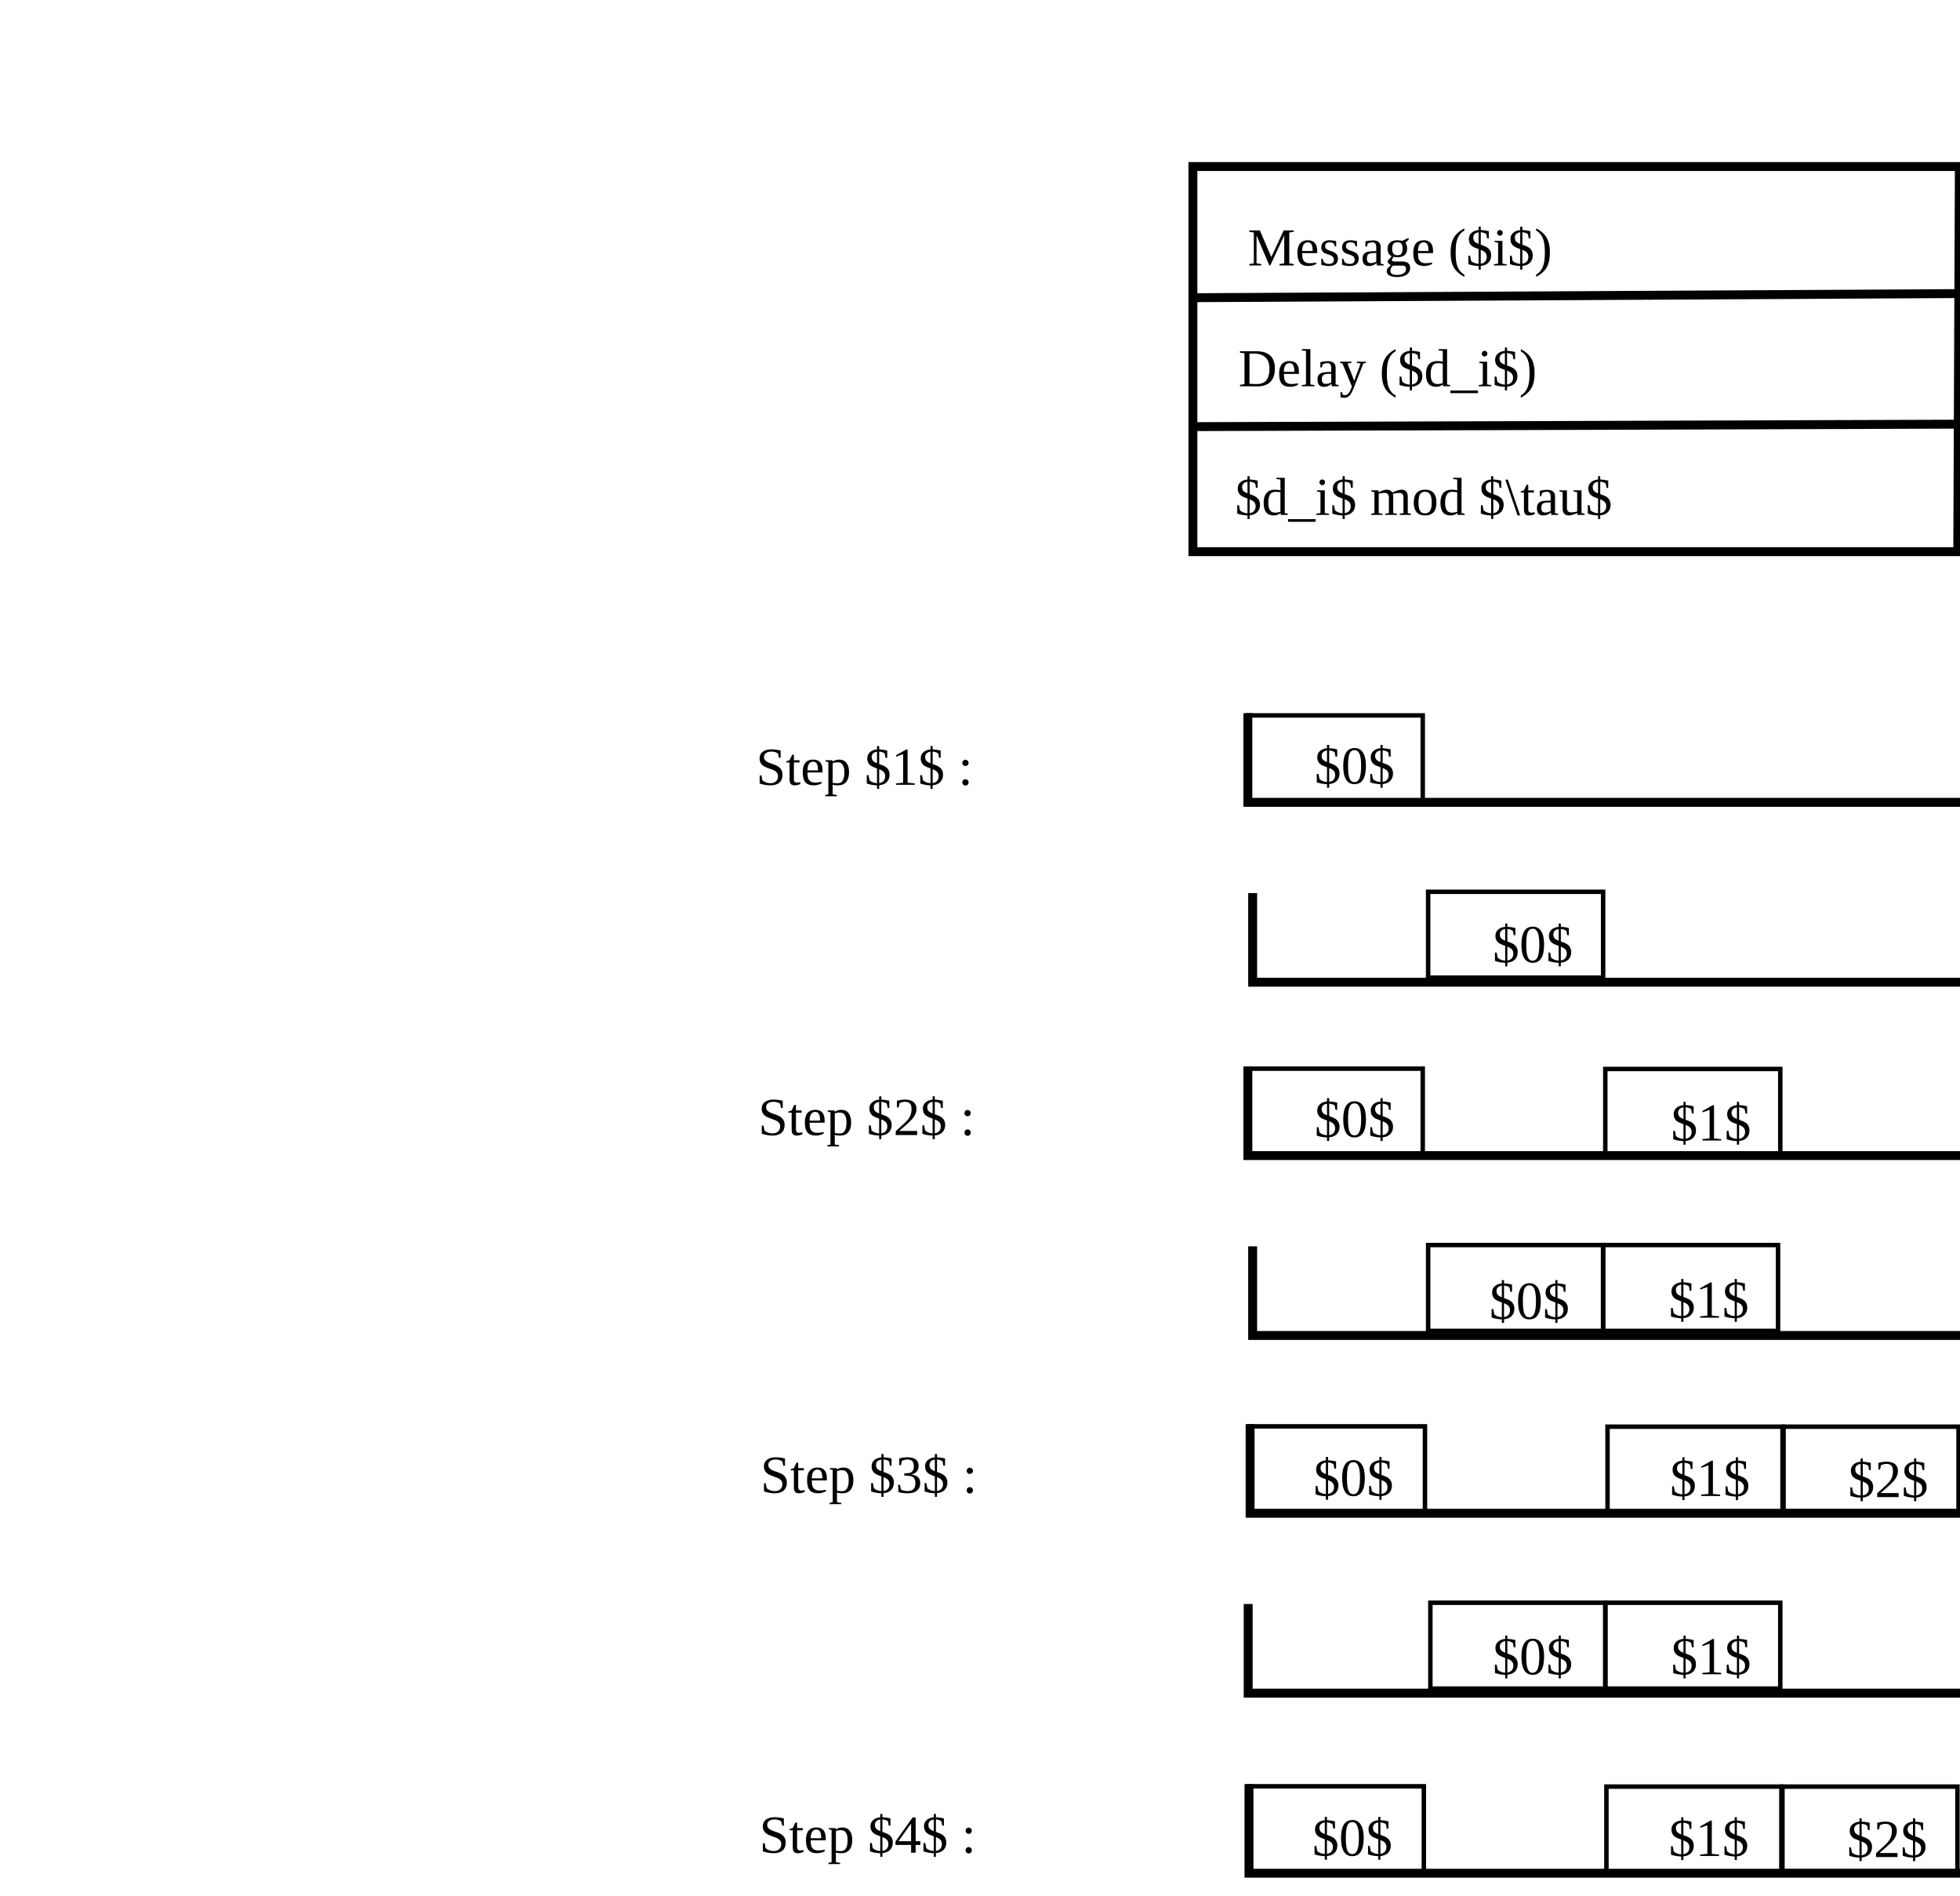
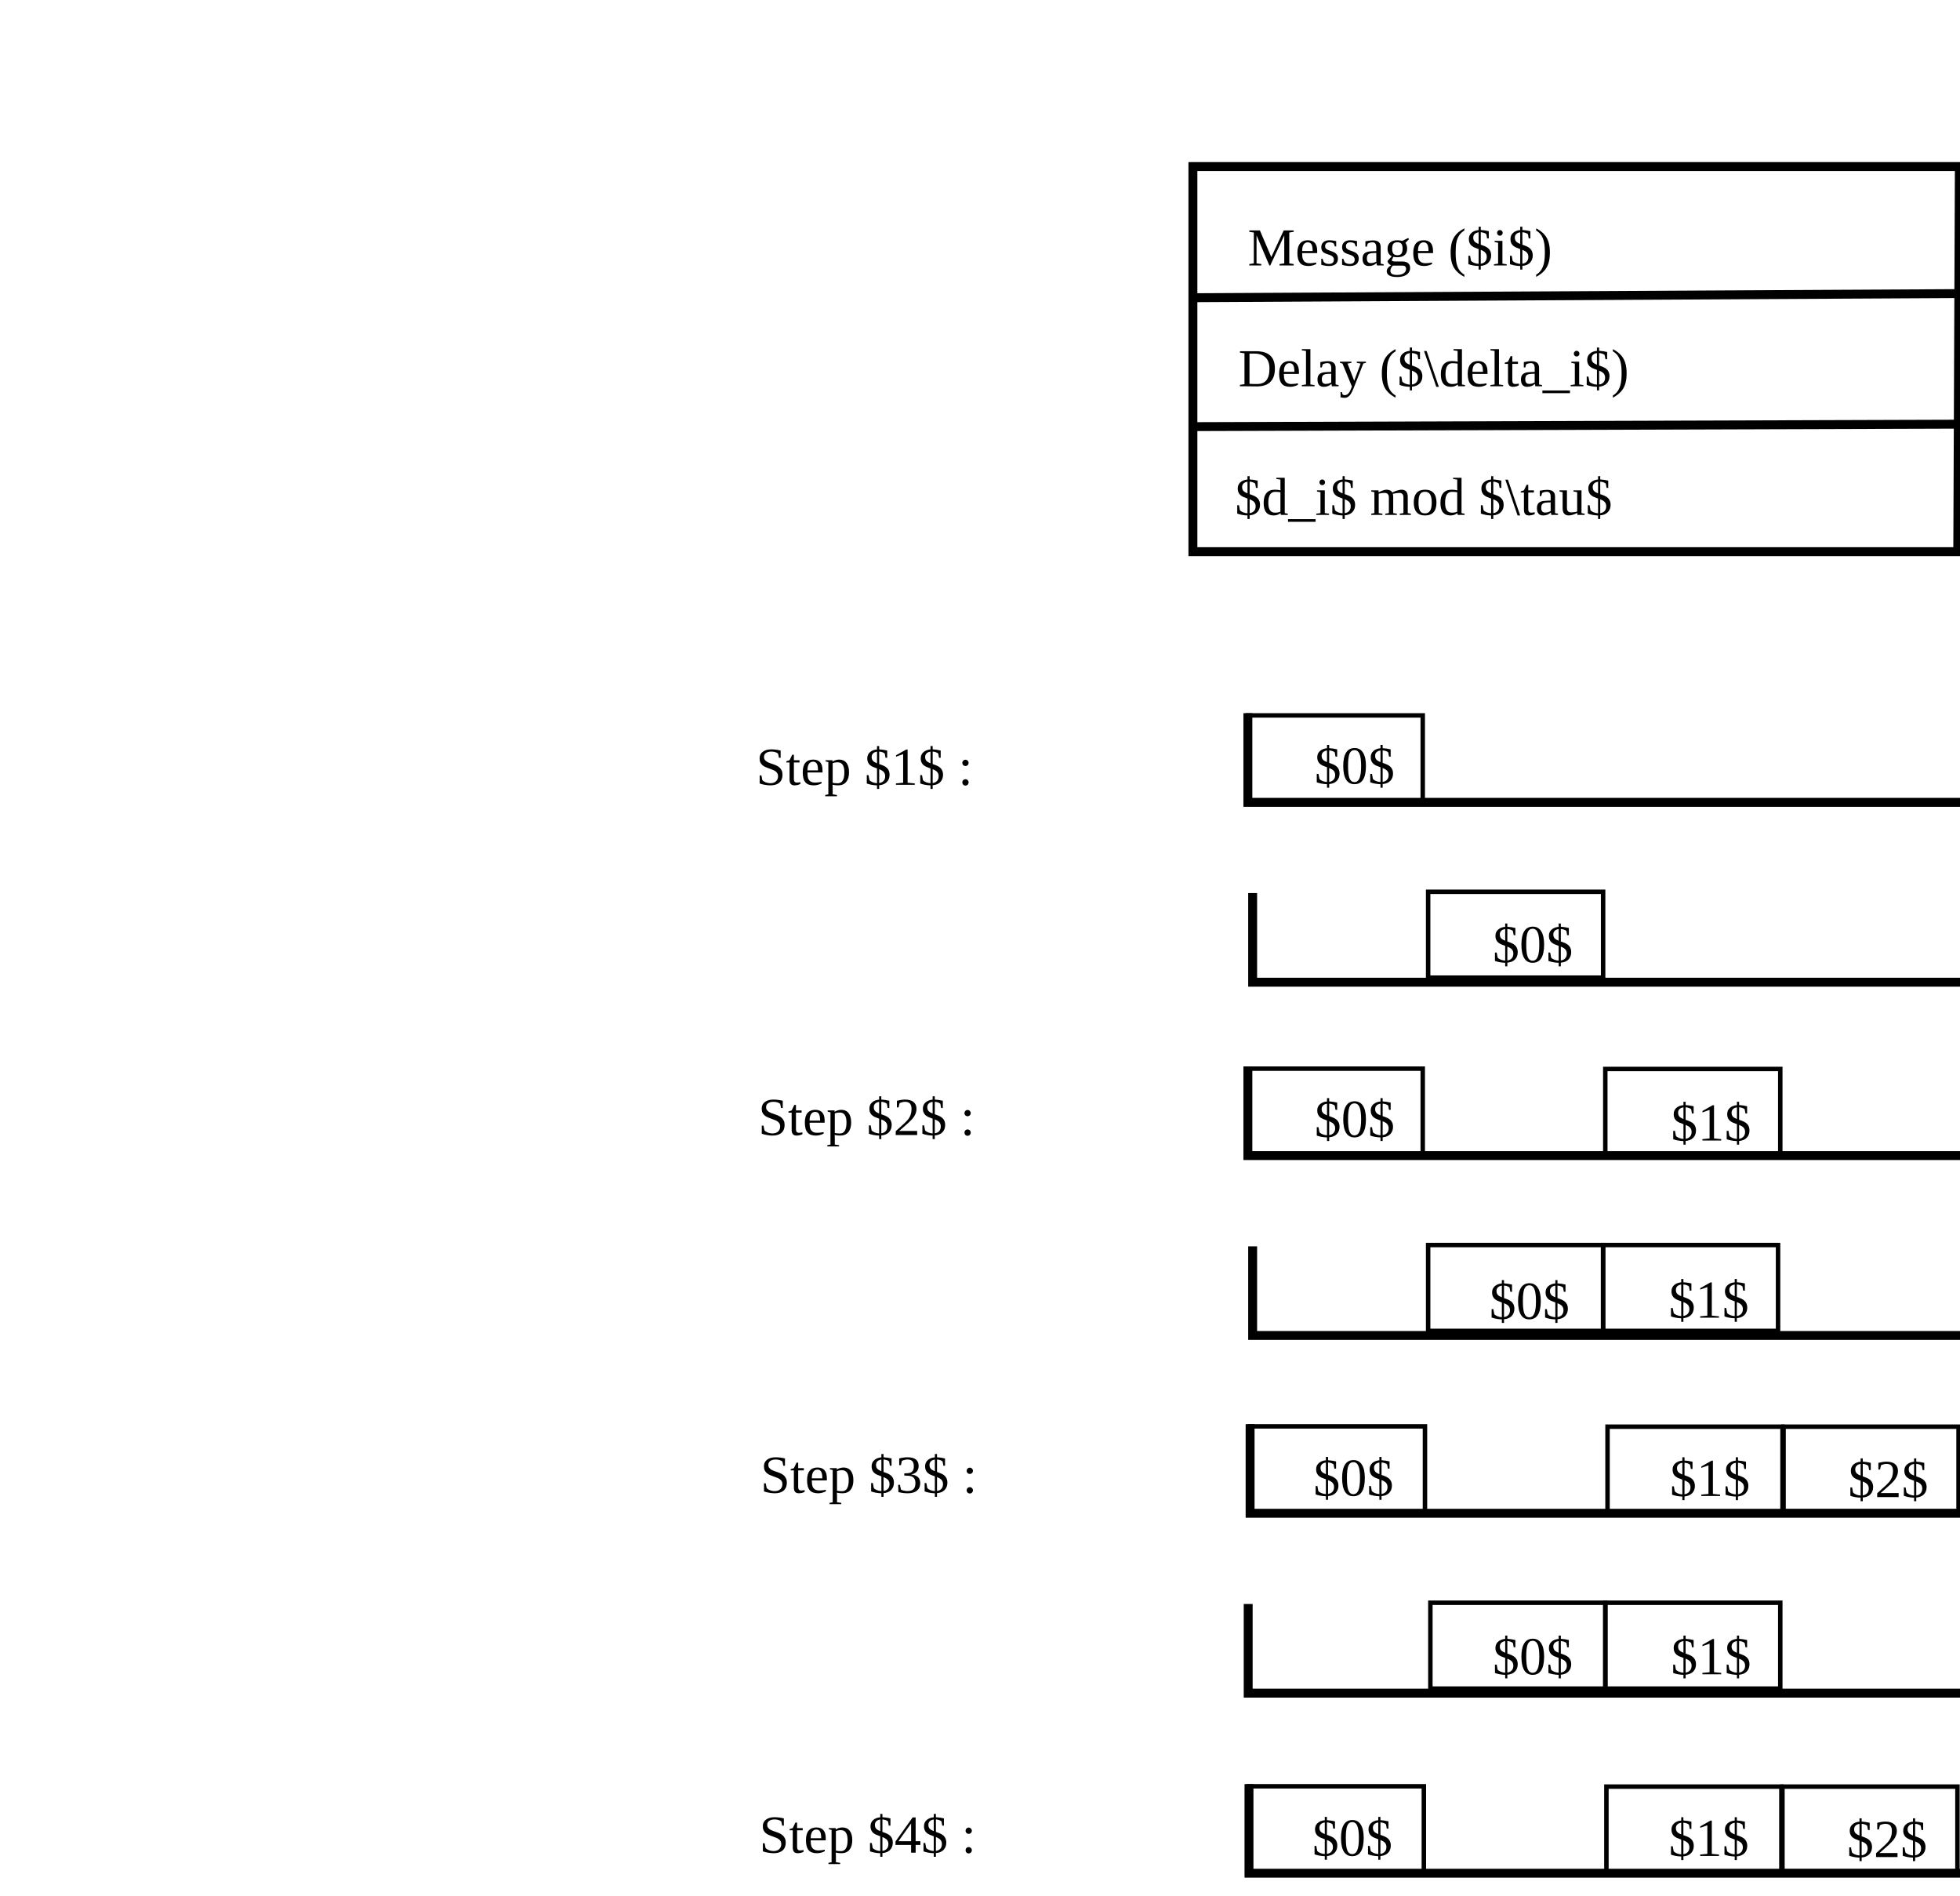
<svg xmlns="http://www.w3.org/2000/svg" xmlns:ns1="http://latexdraw.sourceforge.net/namespaces/latexdraw" version="1.1" baseProfile="full">
  <g>
-     <g ns1:type="rectangle" id="id1361041979">
+     <g ns1:type="rectangle" id="id2048916606">
      <rect x="267.667" y="37.364" width="332.481" height="86.398" ns1:borderPos="outer" stroke-width="2.0" stroke="black" fill="none" />
    </g>
-     <g ns1:type="text" id="id1314336874" fill="black" ns1:position="bl">
-       <text x="277.879" y="86.656">Delay ($d_i$)</text>
-     </g>
-     <g ns1:type="text" id="id1934693958" fill="black" ns1:position="bl">
+     <g ns1:type="text" id="id2106647935" fill="black" ns1:position="bl">
+       <text x="277.879" y="86.656">Delay ($\delta_i$)</text>
+     </g>
+     <g ns1:type="text" id="id1888358151" fill="black" ns1:position="bl">
      <text x="279.978" y="59.556">Message ($i$)</text>
    </g>
-     <g ns1:type="text" id="id1382531097" fill="black" ns1:position="bl">
+     <g ns1:type="text" id="id781724614" fill="black" ns1:position="bl">
      <text x="277.1" y="115.519">$d_i$ mod $\tau$</text>
    </g>
-     <g ns1:type="joinedLines" id="id367934484">
+     <g ns1:type="joinedLines" id="id548936835">
      <polyline points="439.643,38.051 439.286,123.677 " stroke-width="2.0" stroke="black" ns1:rotationAngle="0.0" />
    </g>
-     <g ns1:type="joinedLines" id="id635334432">
+     <g ns1:type="joinedLines" id="id132586808">
      <polyline points="479.643,123.677 479.286,37.725 " stroke-width="2.0" stroke="black" ns1:rotationAngle="0.0" />
    </g>
-     <g ns1:type="joinedLines" id="id498824285">
+     <g ns1:type="joinedLines" id="id1053635058">
      <polyline points="520,37.4 520.714,123.677 " stroke-width="2.0" stroke="black" ns1:rotationAngle="0.0" />
    </g>
-     <g ns1:type="joinedLines" id="id584506906">
+     <g ns1:type="joinedLines" id="id867959074">
      <polyline points="560.357,124.002 560,37.074 " stroke-width="2.0" stroke="black" ns1:rotationAngle="0.0" />
    </g>
-     <g ns1:type="joinedLines" id="id494459862">
+     <g ns1:type="joinedLines" id="id823699030">
      <polyline points="268.214,66.786 600.714,65 " stroke-width="2.0" stroke="black" ns1:rotationAngle="0.0" />
    </g>
-     <g ns1:type="joinedLines" id="id1945858496">
+     <g ns1:type="joinedLines" id="id752158">
      <polyline points="267.5,95.714 600,94.643 " stroke-width="2.0" stroke="black" ns1:rotationAngle="0.0" />
    </g>
-     <g ns1:type="text" id="id94901672" fill="black" ns1:position="bl">
+     <g ns1:type="text" id="id1164503405" fill="black" ns1:position="bl">
      <text x="454.607" y="56.857">$0$</text>
    </g>
-     <g ns1:type="text" id="id2054217010" fill="black" ns1:position="bl">
+     <g ns1:type="text" id="id813938411" fill="black" ns1:position="bl">
      <text x="494.929" y="56.75">$1$</text>
    </g>
-     <g ns1:type="text" id="id39413134" fill="black" ns1:position="bl">
+     <g ns1:type="text" id="id427575595" fill="black" ns1:position="bl">
      <text x="534.714" y="56">$2$</text>
    </g>
-     <g ns1:type="text" id="id1915704361" fill="black" ns1:position="bl">
+     <g ns1:type="text" id="id1876189724" fill="black" ns1:position="bl">
      <text x="574.393" y="56.75">$3$</text>
    </g>
-     <g ns1:type="text" id="id8027813" fill="black" ns1:position="bl">
+     <g ns1:type="text" id="id1626785823" fill="black" ns1:position="bl">
      <text x="494.214" y="86.429">$0$</text>
    </g>
-     <g ns1:type="text" id="id1668921103" fill="black" ns1:position="bl">
+     <g ns1:type="text" id="id60716061" fill="black" ns1:position="bl">
      <text x="494.214" y="115.893">$0$</text>
    </g>
-     <g ns1:type="text" id="id444345848" fill="black" ns1:position="bl">
+     <g ns1:type="text" id="id165696668" fill="black" ns1:position="bl">
      <text x="454.25" y="115.5">$0$</text>
    </g>
-     <g ns1:type="text" id="id506503751" fill="black" ns1:position="bl">
+     <g ns1:type="text" id="id119347081" fill="black" ns1:position="bl">
      <text x="534.179" y="85.429">$3$</text>
    </g>
-     <g ns1:type="text" id="id1124728424" fill="black" ns1:position="bl">
+     <g ns1:type="text" id="id1430382353" fill="black" ns1:position="bl">
      <text x="454.214" y="85.179">$2$</text>
    </g>
-     <g ns1:type="text" id="id30330088" fill="black" ns1:position="bl">
+     <g ns1:type="text" id="id1357488978" fill="black" ns1:position="bl">
      <text x="534.786" y="115.893">$1$</text>
    </g>
-     <g ns1:type="text" id="id2060825853" fill="black" ns1:position="bl">
+     <g ns1:type="text" id="id613221824" fill="black" ns1:position="bl">
      <text x="574.821" y="115.893">$1$</text>
    </g>
-     <g ns1:type="text" id="id765570971" fill="black" ns1:position="bl">
+     <g ns1:type="text" id="id1007872949" fill="black" ns1:position="bl">
      <text x="574.143" y="85.821">$1$</text>
    </g>
-     <g ns1:type="joinedLines" id="id283499332">
+     <g ns1:type="joinedLines" id="id852583832">
      <polyline points="280,160 280,180 519.643,180 519.929,159.286 " stroke-width="2.0" stroke="black" fill="none" ns1:rotationAngle="0.0" />
    </g>
-     <g ns1:type="joinedLines" id="id1792052795">
+     <g ns1:type="joinedLines" id="id1048424012">
      <polyline points="281.071,200.357 281.071,220.357 520.714,220.357 520.75,199.643 " stroke-width="2.0" stroke="black" fill="none" ns1:rotationAngle="0.0" />
    </g>
-     <g ns1:type="text" id="id1821151865" fill="black" ns1:position="bl">
+     <g ns1:type="text" id="id616759706" fill="black" ns1:position="bl">
      <text x="538.571" y="179.286">First Period</text>
    </g>
-     <g ns1:type="text" id="id859687734" fill="black" ns1:position="bl">
+     <g ns1:type="text" id="id804644123" fill="black" ns1:position="bl">
      <text x="540.714" y="218.214">Second Period</text>
    </g>
-     <g ns1:type="text" id="id1489892602" fill="black" ns1:position="bl">
+     <g ns1:type="text" id="id1357379168" fill="black" ns1:position="bl">
      <text x="169.643" y="176.071">Step $1$ :</text>
    </g>
-     <g ns1:type="rectangle" id="id936039248">
+     <g ns1:type="rectangle" id="id1507132216">
      <rect x="279.974" y="160.5" width="39.263" height="19.263" ns1:borderPos="outer" stroke-width="1.0" stroke="black" fill="none" />
    </g>
-     <g ns1:type="text" id="id602419976" fill="black" ns1:position="bl">
+     <g ns1:type="text" id="id2101462984" fill="black" ns1:position="bl">
      <text x="294.947" y="175.803">$0$</text>
    </g>
-     <g ns1:type="text" id="id86607795" fill="black" ns1:position="bl">
+     <g ns1:type="text" id="id304863224" fill="black" ns1:position="bl">
      <text x="170.119" y="254.643">Step $2$ :</text>
    </g>
-     <g ns1:type="rectangle" id="id1455684947">
+     <g ns1:type="rectangle" id="id1403549763">
      <rect x="320.45" y="200.071" width="39.263" height="19.263" ns1:borderPos="outer" stroke-width="1.0" stroke="black" fill="none" />
    </g>
-     <g ns1:type="text" id="id356875464" fill="black" ns1:position="bl">
+     <g ns1:type="text" id="id106318679" fill="black" ns1:position="bl">
      <text x="334.924" y="215.874">$0$</text>
    </g>
-     <g ns1:type="joinedLines" id="id1741112533">
+     <g ns1:type="joinedLines" id="id380391870">
      <polyline points="280,239.25 280,259.25 519.643,259.25 519.929,238.536 " stroke-width="2.0" stroke="black" fill="none" ns1:rotationAngle="0.0" />
    </g>
-     <g ns1:type="joinedLines" id="id1269008657">
+     <g ns1:type="joinedLines" id="id786627707">
      <polyline points="281.071,279.607 281.071,299.607 520.714,299.607 520.75,278.893 " stroke-width="2.0" stroke="black" fill="none" ns1:rotationAngle="0.0" />
    </g>
-     <g ns1:type="rectangle" id="id1843767305">
+     <g ns1:type="rectangle" id="id1854899527">
      <rect x="279.974" y="239.75" width="39.263" height="19.263" ns1:borderPos="outer" stroke-width="1.0" stroke="black" fill="none" />
    </g>
-     <g ns1:type="text" id="id671135859" fill="black" ns1:position="bl">
+     <g ns1:type="text" id="id1947452869" fill="black" ns1:position="bl">
      <text x="294.947" y="255.053">$0$</text>
    </g>
-     <g ns1:type="rectangle" id="id1751509146">
+     <g ns1:type="rectangle" id="id1722074045">
      <rect x="320.45" y="279.321" width="39.263" height="19.263" ns1:borderPos="outer" stroke-width="1.0" stroke="black" fill="none" />
    </g>
-     <g ns1:type="text" id="id1968510294" fill="black" ns1:position="bl">
+     <g ns1:type="text" id="id1948179406" fill="black" ns1:position="bl">
      <text x="334.174" y="295.874">$0$</text>
    </g>
-     <g ns1:type="rectangle" id="id946271365">
+     <g ns1:type="rectangle" id="id879183835">
      <rect x="359.7" y="279.321" width="39.263" height="19.263" ns1:borderPos="outer" stroke-width="1.0" stroke="black" fill="none" />
    </g>
-     <g ns1:type="text" id="id570645630" fill="black" ns1:position="bl">
+     <g ns1:type="text" id="id856914422" fill="black" ns1:position="bl">
      <text x="374.424" y="295.624">$1$</text>
    </g>
-     <g ns1:type="rectangle" id="id813368653">
+     <g ns1:type="rectangle" id="id1036298704">
      <rect x="360.2" y="239.821" width="39.263" height="19.263" ns1:borderPos="outer" stroke-width="1.0" stroke="black" fill="none" />
    </g>
-     <g ns1:type="text" id="id38526709" fill="black" ns1:position="bl">
+     <g ns1:type="text" id="id812569412" fill="black" ns1:position="bl">
      <text x="374.924" y="255.874">$1$</text>
    </g>
-     <g ns1:type="text" id="id188269086" fill="black" ns1:position="bl">
+     <g ns1:type="text" id="id914107609" fill="black" ns1:position="bl">
      <text x="170.619" y="334.893">Step $3$ :</text>
    </g>
-     <g ns1:type="joinedLines" id="id1823663771">
+     <g ns1:type="joinedLines" id="id2013499115">
      <polyline points="280.5,319.5 280.5,339.5 520.143,339.5 520.429,318.786 " stroke-width="2.0" stroke="black" fill="none" ns1:rotationAngle="0.0" />
    </g>
-     <g ns1:type="joinedLines" id="id1700673788">
+     <g ns1:type="joinedLines" id="id1974714060">
      <polyline points="280.071,359.857 280.071,379.857 521.214,379.857 521.25,359.143 " stroke-width="2.0" stroke="black" fill="none" ns1:rotationAngle="0.0" />
    </g>
-     <g ns1:type="rectangle" id="id1405518793">
+     <g ns1:type="rectangle" id="id1181677621">
      <rect x="280.474" y="320" width="39.263" height="19.263" ns1:borderPos="outer" stroke-width="1.0" stroke="black" fill="none" />
    </g>
-     <g ns1:type="text" id="id1837742501" fill="black" ns1:position="bl">
+     <g ns1:type="text" id="id1278142964" fill="black" ns1:position="bl">
      <text x="294.697" y="335.553">$0$</text>
    </g>
-     <g ns1:type="rectangle" id="id179742486">
+     <g ns1:type="rectangle" id="id2108690196">
      <rect x="320.95" y="359.571" width="39.263" height="19.263" ns1:borderPos="outer" stroke-width="1.0" stroke="black" fill="none" />
    </g>
-     <g ns1:type="text" id="id1419813902" fill="black" ns1:position="bl">
+     <g ns1:type="text" id="id1123022148" fill="black" ns1:position="bl">
      <text x="334.924" y="375.624">$0$</text>
    </g>
-     <g ns1:type="rectangle" id="id1796286363">
+     <g ns1:type="rectangle" id="id1062902434">
      <rect x="360.2" y="359.571" width="39.263" height="19.263" ns1:borderPos="outer" stroke-width="1.0" stroke="black" fill="none" />
    </g>
-     <g ns1:type="text" id="id1777925113" fill="black" ns1:position="bl">
+     <g ns1:type="text" id="id1803992186" fill="black" ns1:position="bl">
      <text x="374.924" y="375.624">$1$</text>
    </g>
-     <g ns1:type="rectangle" id="id196551842">
+     <g ns1:type="rectangle" id="id14857250">
      <rect x="360.7" y="320.071" width="39.263" height="19.263" ns1:borderPos="outer" stroke-width="1.0" stroke="black" fill="none" />
    </g>
-     <g ns1:type="text" id="id78183275" fill="black" ns1:position="bl">
+     <g ns1:type="text" id="id697612968" fill="black" ns1:position="bl">
      <text x="374.674" y="335.624">$1$</text>
    </g>
-     <g ns1:type="rectangle" id="id1357573153">
+     <g ns1:type="rectangle" id="id1010980892">
      <rect x="459.45" y="360.321" width="39.263" height="19.263" ns1:borderPos="outer" stroke-width="1.0" stroke="black" fill="none" />
    </g>
-     <g ns1:type="text" id="id950126951" fill="black" ns1:position="bl">
+     <g ns1:type="text" id="id1436484390" fill="black" ns1:position="bl">
      <text x="474.924" y="376.624">$2$</text>
    </g>
-     <g ns1:type="rectangle" id="id561208644">
+     <g ns1:type="rectangle" id="id2075337521">
      <rect x="400.2" y="320.071" width="39.263" height="19.013" ns1:borderPos="outer" stroke-width="1.0" stroke="black" fill="none" />
    </g>
-     <g ns1:type="text" id="id1294981051" fill="black" ns1:position="bl">
+     <g ns1:type="text" id="id561404893" fill="black" ns1:position="bl">
      <text x="414.674" y="335.874">$2$</text>
    </g>
-     <g ns1:type="text" id="id1725840673" fill="black" ns1:position="bl">
+     <g ns1:type="text" id="id1208920463" fill="black" ns1:position="bl">
      <text x="170.369" y="415.643">Step $4$ :</text>
    </g>
-     <g ns1:type="joinedLines" id="id393515984">
+     <g ns1:type="joinedLines" id="id726294698">
      <polyline points="280.25,400.25 280.25,420.25 519.893,420.25 520.179,399.536 " stroke-width="2.0" stroke="black" fill="none" ns1:rotationAngle="0.0" />
    </g>
-     <g ns1:type="joinedLines" id="id1993647252">
+     <g ns1:type="joinedLines" id="id160281308">
      <polyline points="279.821,440.607 279.821,460.607 520.964,460.607 521,439.893 " stroke-width="2.0" stroke="black" fill="none" ns1:rotationAngle="0.0" />
    </g>
-     <g ns1:type="rectangle" id="id1387093415">
+     <g ns1:type="rectangle" id="id1279609255">
      <rect x="280.224" y="400.75" width="39.263" height="19.263" ns1:borderPos="outer" stroke-width="1.0" stroke="black" fill="none" />
    </g>
-     <g ns1:type="text" id="id1728009992" fill="black" ns1:position="bl">
+     <g ns1:type="text" id="id1046468766" fill="black" ns1:position="bl">
      <text x="294.447" y="416.303">$0$</text>
    </g>
-     <g ns1:type="rectangle" id="id1585933845">
+     <g ns1:type="rectangle" id="id1479648899">
      <rect x="320.7" y="440.321" width="39.263" height="19.263" ns1:borderPos="outer" stroke-width="1.0" stroke="black" fill="none" />
    </g>
-     <g ns1:type="text" id="id241600632" fill="black" ns1:position="bl">
+     <g ns1:type="text" id="id112724590" fill="black" ns1:position="bl">
      <text x="334.674" y="456.374">$0$</text>
    </g>
-     <g ns1:type="rectangle" id="id1802807399">
+     <g ns1:type="rectangle" id="id1399366020">
      <rect x="359.95" y="440.321" width="39.263" height="19.263" ns1:borderPos="outer" stroke-width="1.0" stroke="black" fill="none" />
    </g>
-     <g ns1:type="text" id="id2058216015" fill="black" ns1:position="bl">
+     <g ns1:type="text" id="id180625356" fill="black" ns1:position="bl">
      <text x="374.674" y="456.374">$1$</text>
    </g>
-     <g ns1:type="rectangle" id="id877939437">
+     <g ns1:type="rectangle" id="id481754001">
      <rect x="360.45" y="400.821" width="39.263" height="19.263" ns1:borderPos="outer" stroke-width="1.0" stroke="black" fill="none" />
    </g>
-     <g ns1:type="text" id="id1486629254" fill="black" ns1:position="bl">
+     <g ns1:type="text" id="id1787381448" fill="black" ns1:position="bl">
      <text x="374.424" y="416.374">$1$</text>
    </g>
-     <g ns1:type="rectangle" id="id1317602138">
+     <g ns1:type="rectangle" id="id1095254651">
      <rect x="459.2" y="441.071" width="39.263" height="19.263" ns1:borderPos="outer" stroke-width="1.0" stroke="black" fill="none" />
    </g>
-     <g ns1:type="text" id="id1294967998" fill="black" ns1:position="bl">
+     <g ns1:type="text" id="id2059206282" fill="black" ns1:position="bl">
      <text x="474.674" y="457.374">$2$</text>
    </g>
-     <g ns1:type="rectangle" id="id1270541714">
+     <g ns1:type="rectangle" id="id2044997692">
      <rect x="399.95" y="400.821" width="39.263" height="19.013" ns1:borderPos="outer" stroke-width="1.0" stroke="black" fill="none" />
    </g>
-     <g ns1:type="text" id="id588724309" fill="black" ns1:position="bl">
+     <g ns1:type="text" id="id1010361129" fill="black" ns1:position="bl">
      <text x="414.424" y="416.624">$2$</text>
    </g>
-     <g ns1:type="rectangle" id="id1063094232">
+     <g ns1:type="rectangle" id="id1678065986">
      <rect x="480.95" y="400.321" width="39.263" height="19.263" ns1:borderPos="outer" stroke-width="1.0" stroke="black" fill="none" />
    </g>
-     <g ns1:type="text" id="id100588710" fill="black" ns1:position="bl">
+     <g ns1:type="text" id="id1126156575" fill="black" ns1:position="bl">
      <text x="494.424" y="416.374">$3$</text>
    </g>
-     <g ns1:type="rectangle" id="id1448016006">
+     <g ns1:type="rectangle" id="id232693615">
      <rect x="498.7" y="440.821" width="22.263" height="19.263" ns1:borderPos="outer" stroke-width="1.0" stroke="black" fill="none" />
    </g>
-     <g ns1:type="text" id="id1143499646" fill="black" ns1:position="bl">
+     <g ns1:type="text" id="id317132851" fill="black" ns1:position="bl">
      <text x="502.535" y="455.874">$3$</text>
    </g>
-     <g ns1:type="rectangle" id="id1694704053">
+     <g ns1:type="rectangle" id="id1807470823">
      <rect x="280.2" y="441.071" width="18.513" height="18.763" ns1:borderPos="outer" stroke-width="1.0" stroke="black" fill="none" />
    </g>
-     <g ns1:type="text" id="id1136489326" fill="black" ns1:position="bl">
+     <g ns1:type="text" id="id1339860045" fill="black" ns1:position="bl">
      <text x="281.951" y="456.624">$3$</text>
    </g>
  </g>
  <defs />
</svg>
